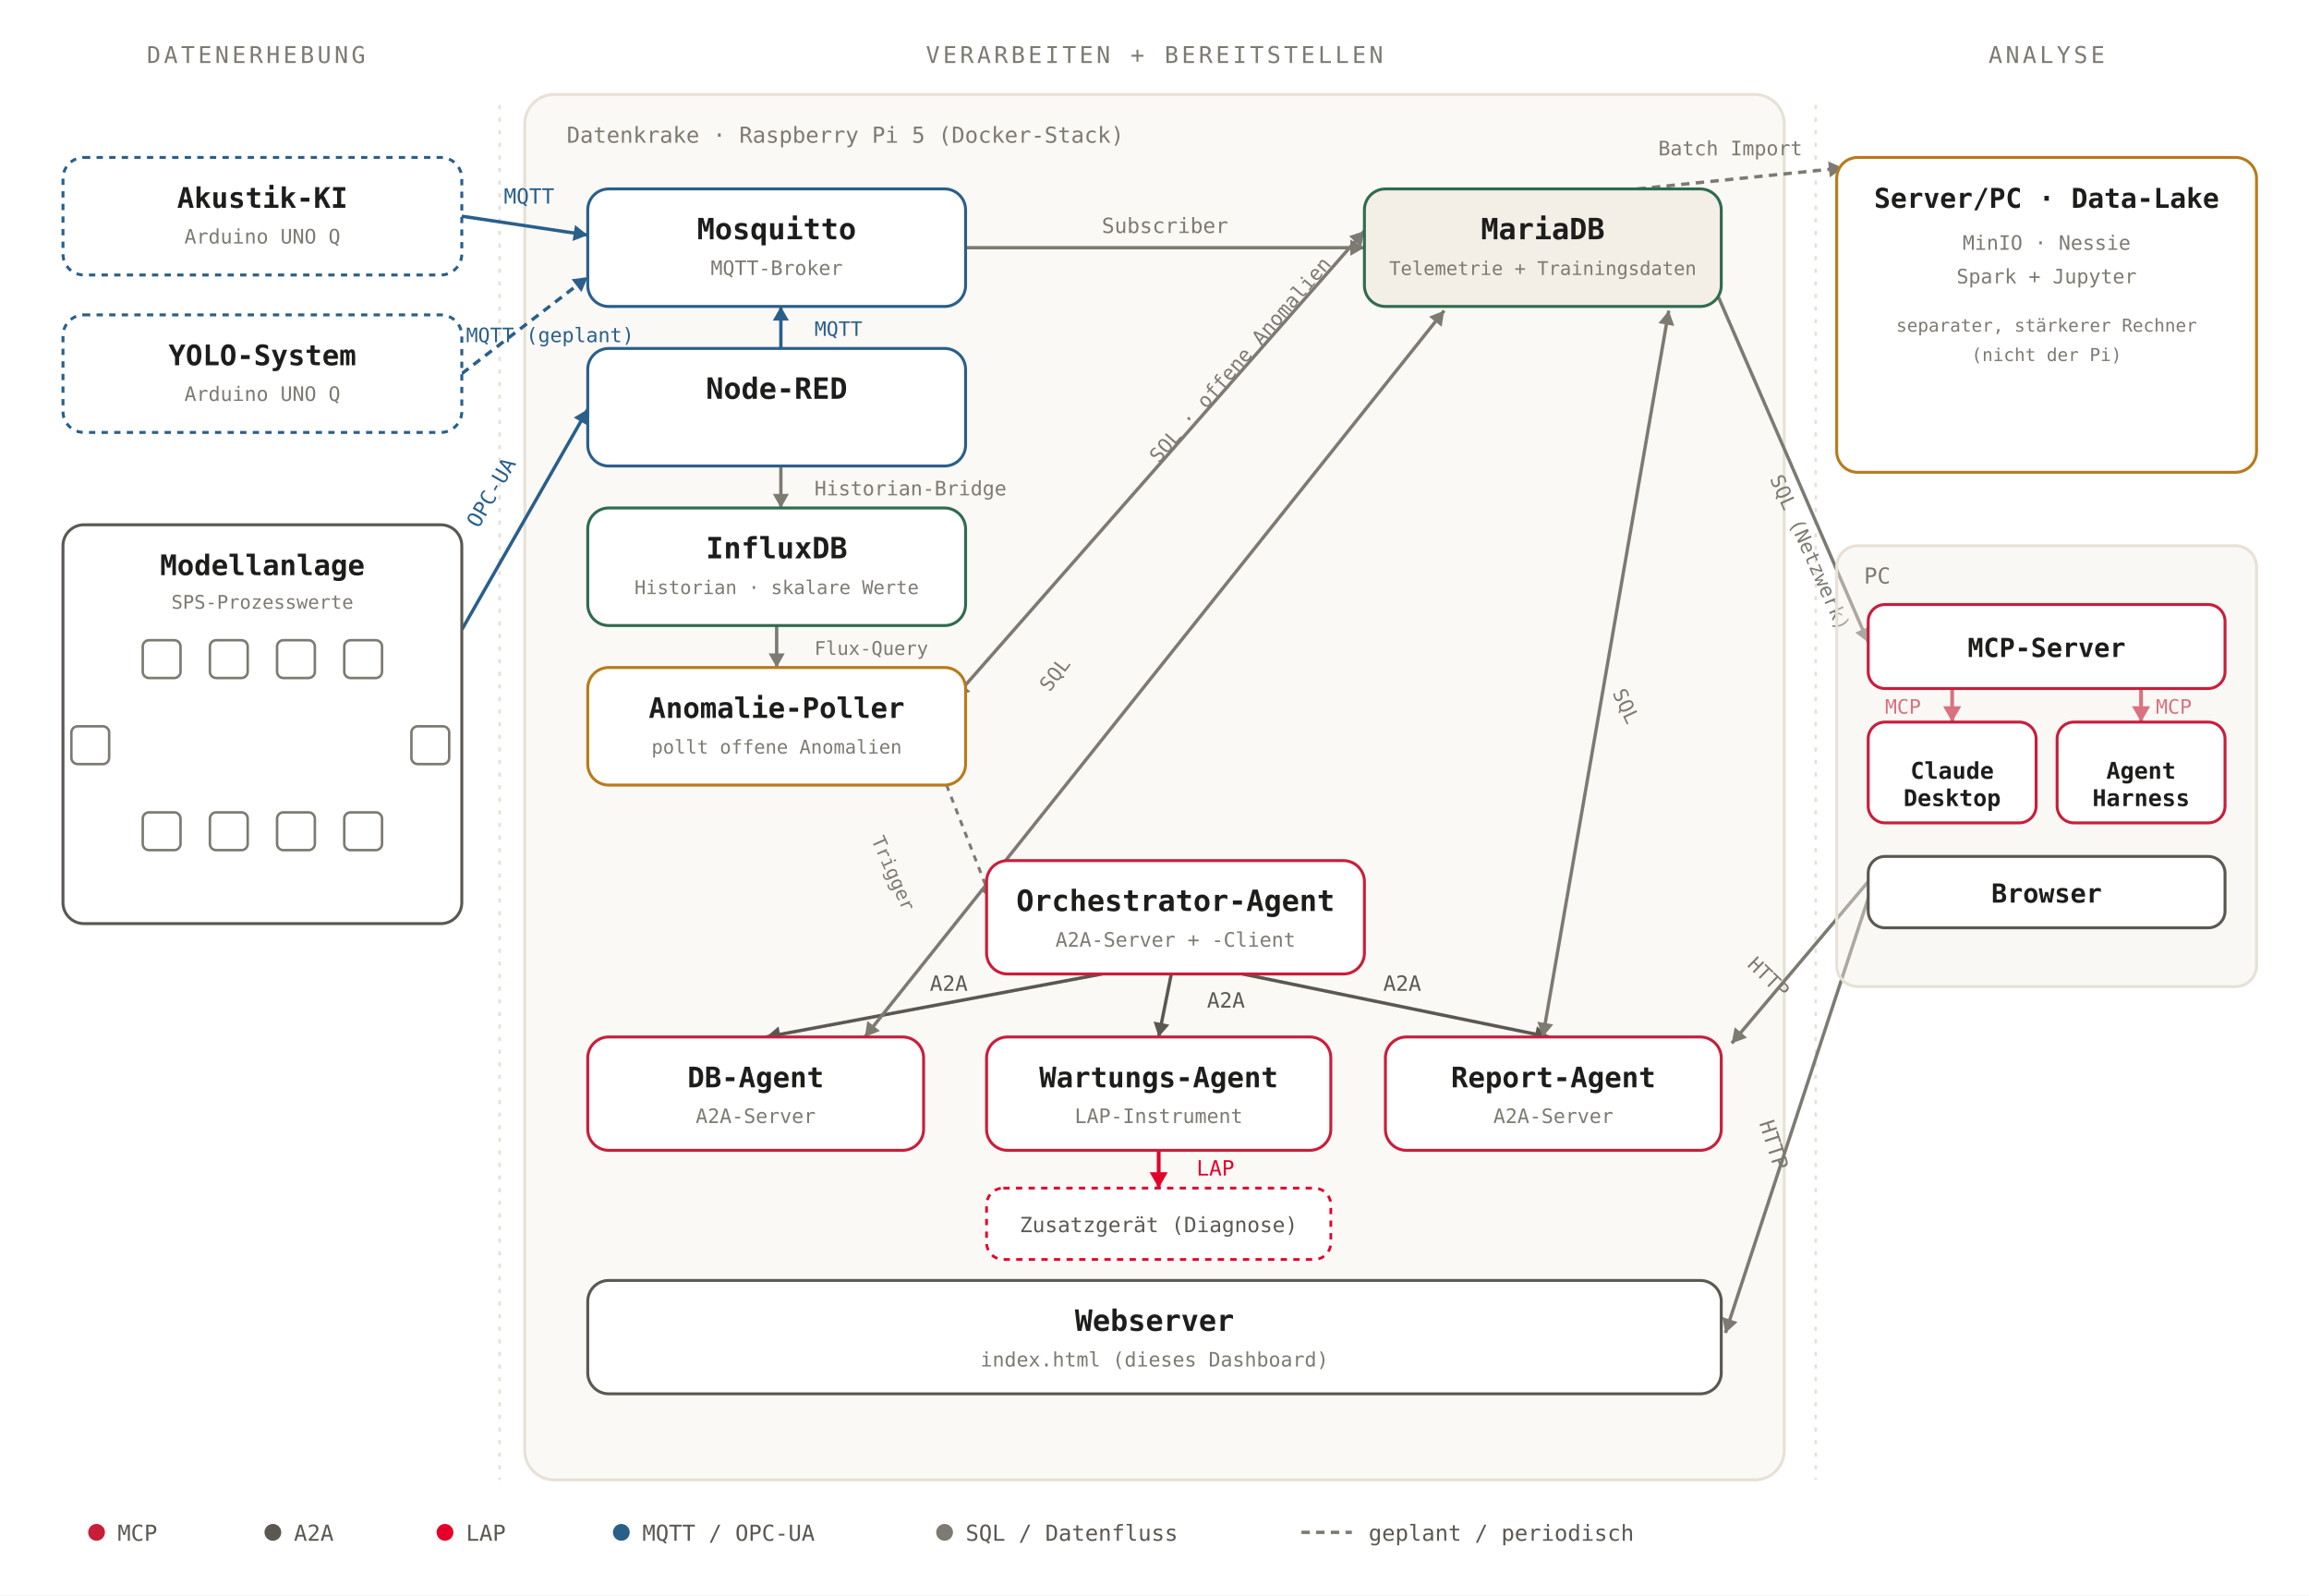
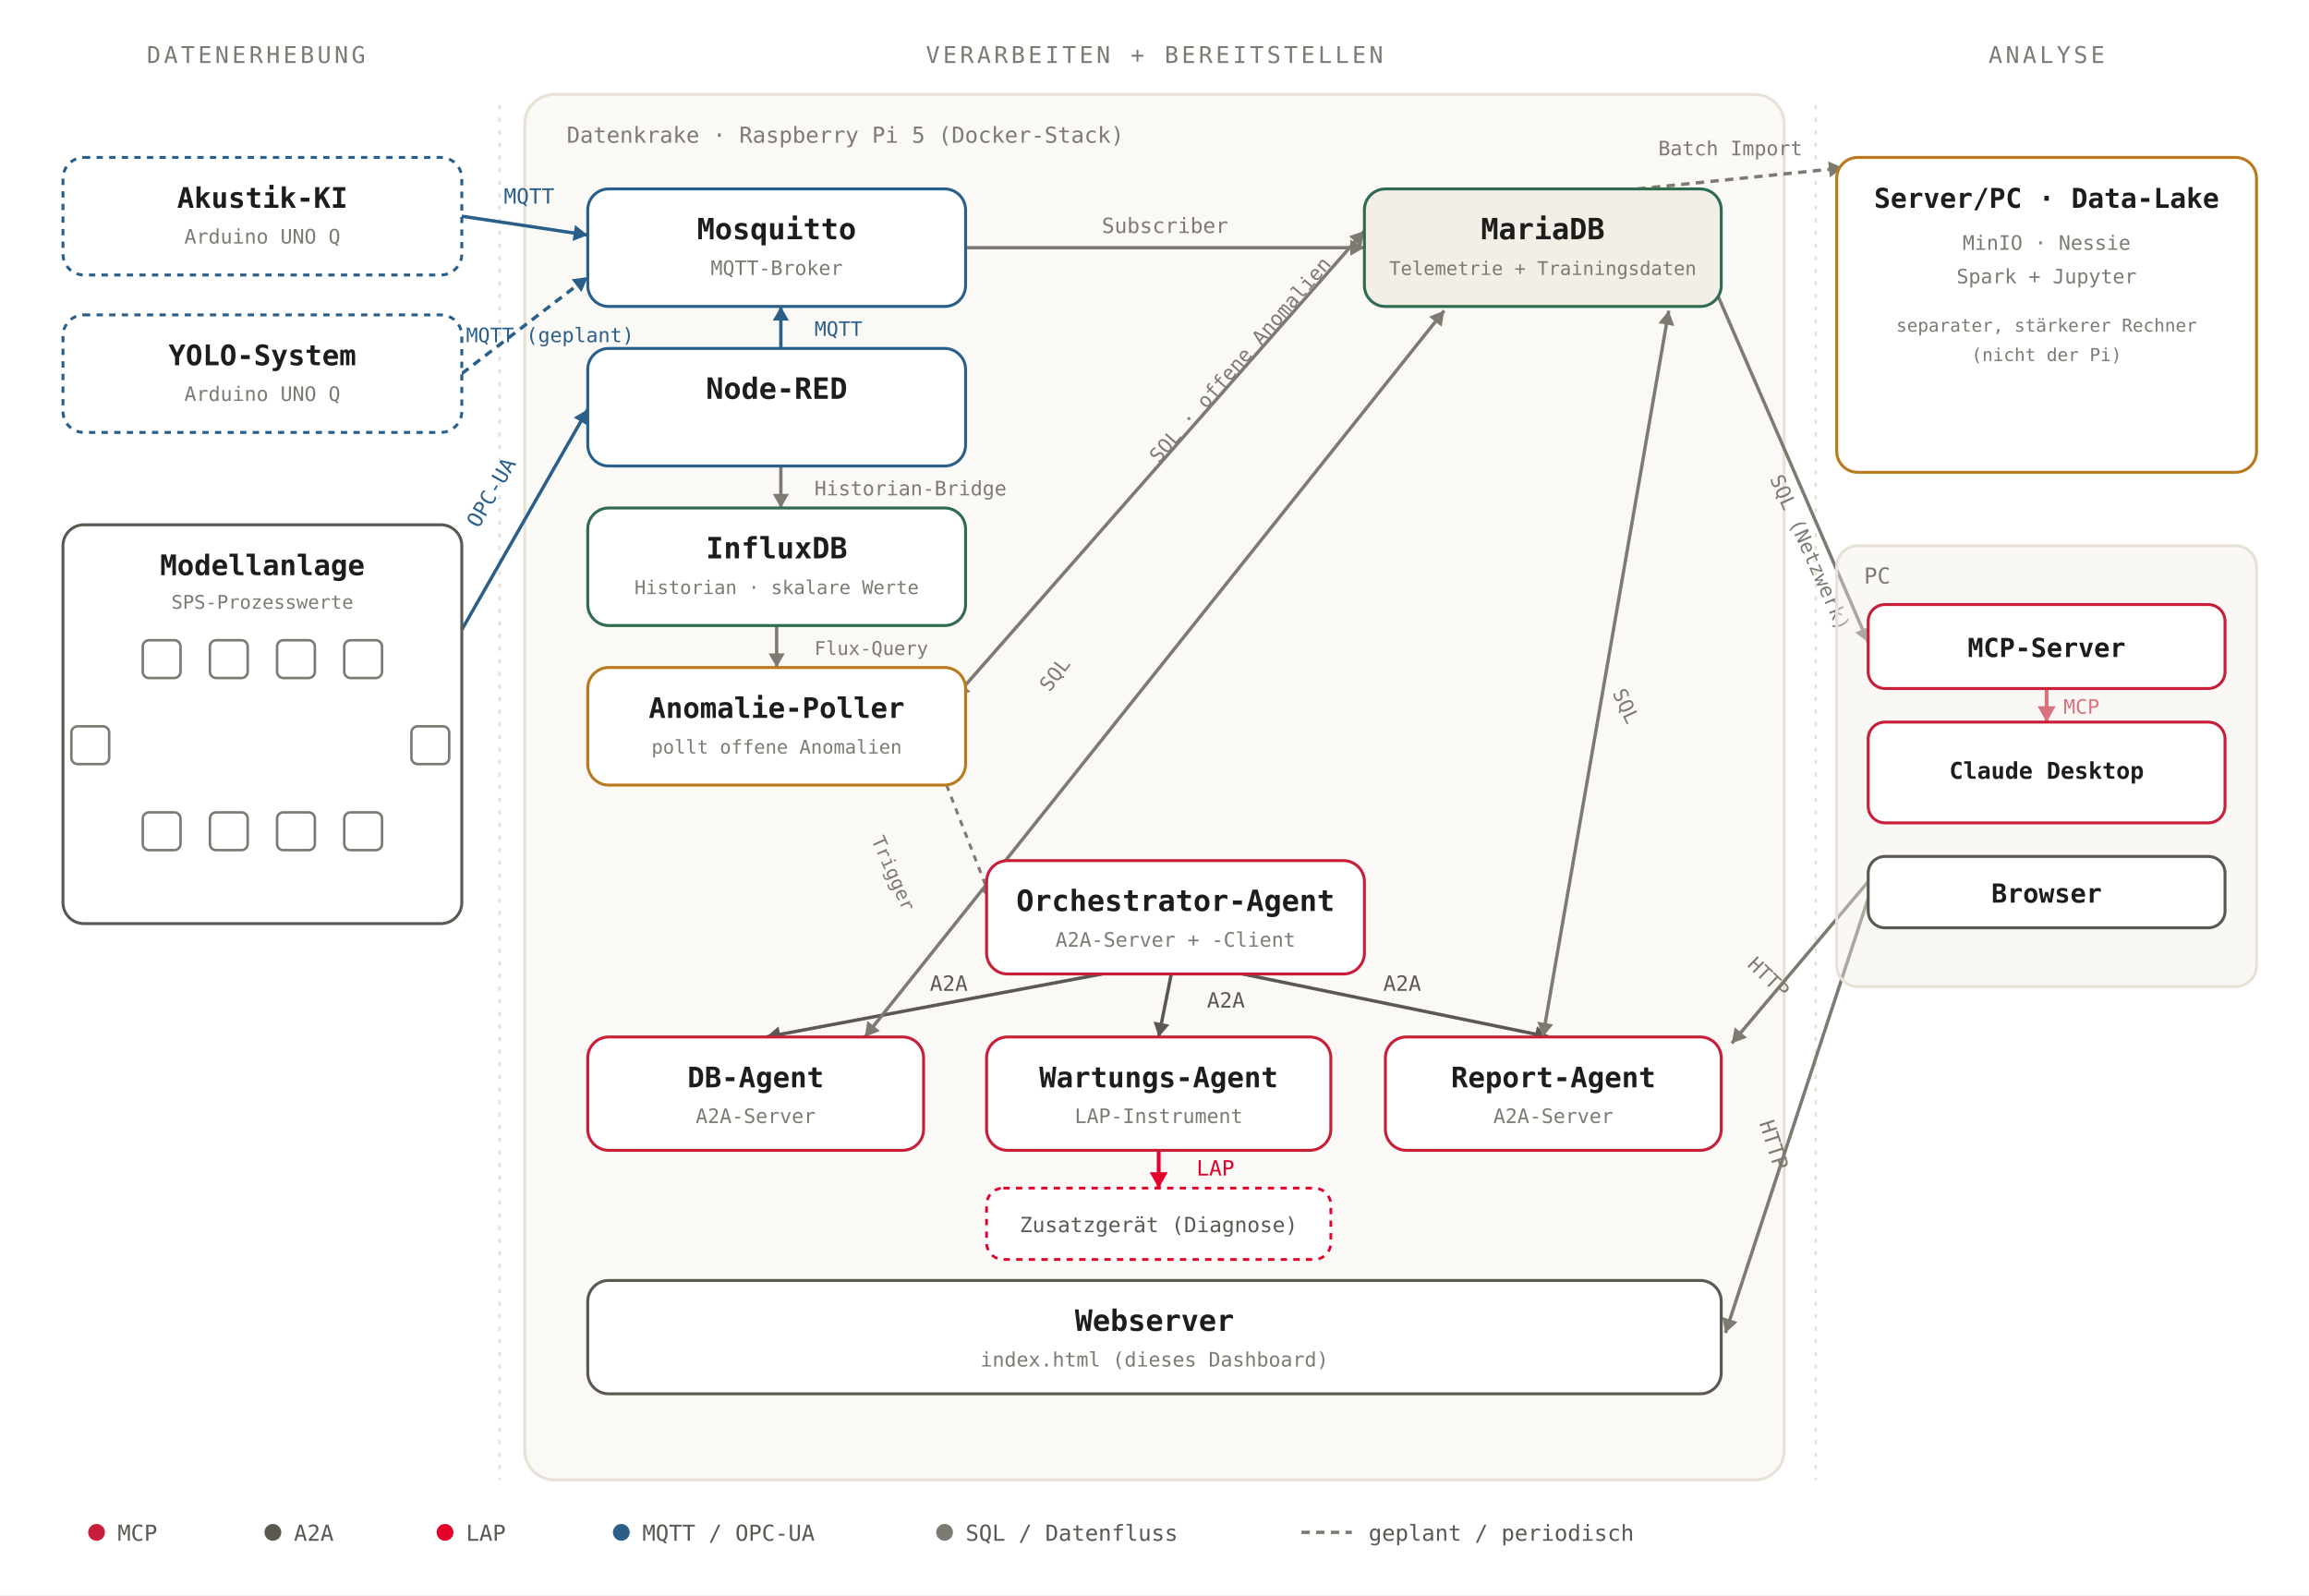
<svg xmlns="http://www.w3.org/2000/svg" viewBox="0 0 1100 760" width="100%" role="img">
  <style>text{font-family:"JetBrains Mono","Quicksand",monospace,sans-serif;}</style>
  <rect x="0" y="0" width="1100" height="760" fill="#FFFFFF" />
  <defs>
    <marker id="arMcp" viewBox="0 0 10 10" refX="8" refY="5" markerWidth="6" markerHeight="6" orient="auto-start-reverse">
      <path d="M1 1L8 5L1 9Z" fill="#C81E3A" />
    </marker>
    <marker id="arA2a" viewBox="0 0 10 10" refX="8" refY="5" markerWidth="6" markerHeight="6" orient="auto-start-reverse">
      <path d="M1 1L8 5L1 9Z" fill="#5B5852" />
    </marker>
    <marker id="arLap" viewBox="0 0 10 10" refX="8" refY="5" markerWidth="6" markerHeight="6" orient="auto-start-reverse">
      <path d="M1 1L8 5L1 9Z" fill="#E4002B" />
    </marker>
    <marker id="arFeed" viewBox="0 0 10 10" refX="8" refY="5" markerWidth="6" markerHeight="6" orient="auto-start-reverse">
      <path d="M1 1L8 5L1 9Z" fill="#7D7A72" />
    </marker>
    <marker id="arNet" viewBox="0 0 10 10" refX="8" refY="5" markerWidth="6" markerHeight="6" orient="auto-start-reverse">
      <path d="M1 1L8 5L1 9Z" fill="#2A5F8A" />
    </marker>
  </defs>
  <line x1="238" y1="50" x2="238" y2="705" stroke="#E7E1D6" stroke-width="1.2" stroke-dasharray="2 4" />
  <line x1="865" y1="50" x2="865" y2="705" stroke="#E7E1D6" stroke-width="1.2" stroke-dasharray="2 4" />
  <g font-family="JetBrains Mono" font-size="11" letter-spacing="1.5" fill="#7D7A72">
    <text x="122" y="30" text-anchor="middle">DATENERHEBUNG</text>
    <text x="550" y="30" text-anchor="middle">VERARBEITEN + BEREITSTELLEN</text>
    <text x="975" y="30" text-anchor="middle">ANALYSE</text>
  </g>
  <rect x="250" y="45" width="600" height="660" rx="14" fill="#F3EEE6" fill-opacity="0.35" stroke="#E7E1D6" stroke-width="1.4" />
  <text x="270" y="68" font-family="JetBrains Mono" font-size="10.5" fill="#7D7A72">Datenkrake · Raspberry Pi 5 (Docker-Stack)</text>
  <path d="M220,103 L280,112" fill="none" stroke="#2A5F8A" stroke-width="1.6" marker-end="url(#arNet)" />
  <text x="240" y="97" font-family="JetBrains Mono" font-size="10" fill="#2A5F8A">MQTT</text>
  <path d="M220,178 L280,132" fill="none" stroke="#2A5F8A" stroke-width="1.6" stroke-dasharray="4 3" marker-end="url(#arNet)" />
  <text x="222" y="163" font-family="JetBrains Mono" font-size="9.5" fill="#2A5F8A">MQTT (geplant)</text>
  <path d="M220,300 L280,195" fill="none" stroke="#2A5F8A" stroke-width="1.6" marker-end="url(#arNet)" />
  <text x="228" y="252" font-family="JetBrains Mono" font-size="10" fill="#2A5F8A" transform="rotate(-60 228 252)">OPC-UA</text>
  <path d="M372,166 L372,146" fill="none" stroke="#2A5F8A" stroke-width="1.6" marker-end="url(#arNet)" />
  <text x="388" y="160" font-family="JetBrains Mono" font-size="9.5" fill="#2A5F8A">MQTT</text>
  <path d="M460,118 L650,118" fill="none" stroke="#7D7A72" stroke-width="1.6" marker-end="url(#arFeed)" />
  <text x="555" y="111" text-anchor="middle" font-family="JetBrains Mono" font-size="10" fill="#7D7A72">Subscriber</text>
  <path d="M372,222 L372,242" fill="none" stroke="#7D7A72" stroke-width="1.6" marker-end="url(#arFeed)" />
  <text x="388" y="236" font-family="JetBrains Mono" font-size="9.5" fill="#7D7A72">Historian-Bridge</text>
  <path d="M370,298 L370,318" fill="none" stroke="#7D7A72" stroke-width="1.6" marker-end="url(#arFeed)" />
  <text x="388" y="312" font-family="JetBrains Mono" font-size="9" fill="#7D7A72">Flux-Query</text>
  <path d="M455,332 L650,110" fill="none" stroke="#7D7A72" stroke-width="1.6" marker-start="url(#arFeed)" marker-end="url(#arFeed)" />
  <text x="552" y="221" font-family="JetBrains Mono" font-size="9.5" fill="#7D7A72" transform="rotate(-49 552 221)">SQL · offene Anomalien</text>
  <path d="M440,346 L472,428" fill="none" stroke="#7D7A72" stroke-width="1.4" stroke-dasharray="3 3" marker-end="url(#arFeed)" />
  <text x="415" y="400" font-family="JetBrains Mono" font-size="9" fill="#7D7A72" transform="rotate(66 415 400)">Trigger</text>
  <path d="M525,464 L365,494" fill="none" stroke="#5B5852" stroke-width="1.6" marker-end="url(#arA2a)" />
  <text x="452" y="472" text-anchor="middle" font-family="JetBrains Mono" font-size="10" fill="#5B5852">A2A</text>
  <path d="M558,464 L552,494" fill="none" stroke="#5B5852" stroke-width="1.6" marker-end="url(#arA2a)" />
  <text x="575" y="480" font-family="JetBrains Mono" font-size="10" fill="#5B5852">A2A</text>
  <path d="M592,464 L738,494" fill="none" stroke="#5B5852" stroke-width="1.6" marker-end="url(#arA2a)" />
  <text x="668" y="472" text-anchor="middle" font-family="JetBrains Mono" font-size="10" fill="#5B5852">A2A</text>
  <path d="M412,494 L688,148" fill="none" stroke="#7D7A72" stroke-width="1.6" marker-start="url(#arFeed)" marker-end="url(#arFeed)" />
  <text x="500" y="330" font-family="JetBrains Mono" font-size="9.5" fill="#7D7A72" transform="rotate(-53 500 330)">SQL</text>
  <path d="M735,494 L795,148" fill="none" stroke="#7D7A72" stroke-width="1.6" marker-start="url(#arFeed)" marker-end="url(#arFeed)" />
  <text x="768" y="330" font-family="JetBrains Mono" font-size="9.5" fill="#7D7A72" transform="rotate(65 768 330)">SQL</text>
  <path d="M552,548 L552,566" fill="none" stroke="#E4002B" stroke-width="1.8" marker-end="url(#arLap)" />
  <text x="570" y="560" font-family="JetBrains Mono" font-size="10" fill="#E4002B">LAP</text>
  <path d="M780,90 L878,80" fill="none" stroke="#7D7A72" stroke-width="1.6" stroke-dasharray="4 3" marker-end="url(#arFeed)" />
  <text x="790" y="74" font-family="JetBrains Mono" font-size="9.5" fill="#7D7A72">Batch Import</text>
  <path d="M818,140 L890,306" fill="none" stroke="#7D7A72" stroke-width="1.6" marker-end="url(#arFeed)" />
  <text x="843" y="228" font-family="JetBrains Mono" font-size="9.5" fill="#7D7A72" transform="rotate(66 843 228)">SQL (Netzwerk)</text>
-   <path d="M930,328 L930,344" fill="none" stroke="#C81E3A" stroke-width="1.8" marker-end="url(#arMcp)" />
-   <text x="898" y="340" font-family="JetBrains Mono" font-size="9.5" fill="#C81E3A">MCP</text>
-   <path d="M1020,328 L1020,344" fill="none" stroke="#C81E3A" stroke-width="1.8" marker-end="url(#arMcp)" />
-   <text x="1027" y="340" font-family="JetBrains Mono" font-size="9.5" fill="#C81E3A">MCP</text>
+   <path d="M975,328 L975,344" fill="none" stroke="#C81E3A" stroke-width="1.8" marker-end="url(#arMcp)" />
+   <text x="983" y="340" font-family="JetBrains Mono" font-size="9.5" fill="#C81E3A">MCP</text>
  <path d="M890,428 L822,635" fill="none" stroke="#7D7A72" stroke-width="1.6" marker-end="url(#arFeed)" />
  <text x="838" y="535" font-family="JetBrains Mono" font-size="10" fill="#7D7A72" transform="rotate(72 838 535)">HTTP</text>
  <path d="M890,420 L825,497" fill="none" stroke="#7D7A72" stroke-width="1.6" marker-end="url(#arFeed)" />
  <text x="832" y="460" font-family="JetBrains Mono" font-size="9.5" fill="#7D7A72" transform="rotate(44 832 460)">HTTP</text>
  <g>
    <rect x="30" y="75" width="190" height="56" rx="10" fill="#FFFFFF" stroke="#2A5F8A" stroke-width="1.4" stroke-dasharray="3 3" />
    <text x="125" y="99" text-anchor="middle" font-family="Quicksand" font-weight="700" font-size="13.5" fill="#1D1D1C">Akustik-KI</text>
    <text x="125" y="116" text-anchor="middle" font-family="JetBrains Mono" font-size="9.5" fill="#7D7A72">Arduino UNO Q</text>
  </g>
  <g>
    <rect x="30" y="150" width="190" height="56" rx="10" fill="#FFFFFF" stroke="#2A5F8A" stroke-width="1.4" stroke-dasharray="3 3" />
    <text x="125" y="174" text-anchor="middle" font-family="Quicksand" font-weight="700" font-size="13.5" fill="#1D1D1C">YOLO-System</text>
    <text x="125" y="191" text-anchor="middle" font-family="JetBrains Mono" font-size="9.5" fill="#7D7A72">Arduino UNO Q</text>
  </g>
  <g>
    <rect x="30" y="250" width="190" height="190" rx="10" fill="#FFFFFF" stroke="#5B5852" stroke-width="1.4" />
    <text x="125" y="274" text-anchor="middle" font-family="Quicksand" font-weight="700" font-size="13.5" fill="#1D1D1C">Modellanlage</text>
    <text x="125" y="290" text-anchor="middle" font-family="JetBrains Mono" font-size="9" fill="#7D7A72">SPS-Prozesswerte</text>
    <rect x="68" y="305" width="18" height="18" rx="3" fill="none" stroke="#7D7A72" stroke-width="1.2" />
    <rect x="100" y="305" width="18" height="18" rx="3" fill="none" stroke="#7D7A72" stroke-width="1.2" />
    <rect x="132" y="305" width="18" height="18" rx="3" fill="none" stroke="#7D7A72" stroke-width="1.2" />
    <rect x="164" y="305" width="18" height="18" rx="3" fill="none" stroke="#7D7A72" stroke-width="1.2" />
    <rect x="34" y="346" width="18" height="18" rx="3" fill="none" stroke="#7D7A72" stroke-width="1.2" />
    <rect x="196" y="346" width="18" height="18" rx="3" fill="none" stroke="#7D7A72" stroke-width="1.2" />
    <rect x="68" y="387" width="18" height="18" rx="3" fill="none" stroke="#7D7A72" stroke-width="1.2" />
    <rect x="100" y="387" width="18" height="18" rx="3" fill="none" stroke="#7D7A72" stroke-width="1.2" />
    <rect x="132" y="387" width="18" height="18" rx="3" fill="none" stroke="#7D7A72" stroke-width="1.2" />
    <rect x="164" y="387" width="18" height="18" rx="3" fill="none" stroke="#7D7A72" stroke-width="1.2" />
  </g>
  <g>
    <rect x="280" y="90" width="180" height="56" rx="10" fill="#FFFFFF" stroke="#2A5F8A" stroke-width="1.4" />
    <text x="370" y="114" text-anchor="middle" font-family="Quicksand" font-weight="700" font-size="14" fill="#1D1D1C">Mosquitto</text>
    <text x="370" y="131" text-anchor="middle" font-family="JetBrains Mono" font-size="9.5" fill="#7D7A72">MQTT-Broker</text>
  </g>
  <g>
    <rect x="280" y="166" width="180" height="56" rx="10" fill="#FFFFFF" stroke="#2A5F8A" stroke-width="1.4" />
    <text x="370" y="190" text-anchor="middle" font-family="Quicksand" font-weight="700" font-size="14" fill="#1D1D1C">Node-RED</text>
  </g>
  <g>
    <rect x="280" y="242" width="180" height="56" rx="10" fill="#FFFFFF" stroke="#2F6B4F" stroke-width="1.4" />
    <text x="370" y="266" text-anchor="middle" font-family="Quicksand" font-weight="700" font-size="14" fill="#1D1D1C">InfluxDB</text>
    <text x="370" y="283" text-anchor="middle" font-family="JetBrains Mono" font-size="9" fill="#7D7A72">Historian · skalare Werte</text>
  </g>
  <g>
    <rect x="280" y="318" width="180" height="56" rx="10" fill="#FFFFFF" stroke="#B87A1C" stroke-width="1.4" />
    <text x="370" y="342" text-anchor="middle" font-family="Quicksand" font-weight="700" font-size="13.5" fill="#1D1D1C">Anomalie-Poller</text>
    <text x="370" y="359" text-anchor="middle" font-family="JetBrains Mono" font-size="9" fill="#7D7A72">pollt offene Anomalien</text>
  </g>
  <g>
    <rect x="650" y="90" width="170" height="56" rx="10" fill="#F3EEE6" stroke="#2F6B4F" stroke-width="1.4" />
    <text x="735" y="114" text-anchor="middle" font-family="Quicksand" font-weight="700" font-size="14" fill="#1D1D1C">MariaDB</text>
    <text x="735" y="131" text-anchor="middle" font-family="JetBrains Mono" font-size="9" fill="#7D7A72">Telemetrie + Trainingsdaten</text>
  </g>
  <g>
    <rect x="470" y="410" width="180" height="54" rx="10" fill="#FFFFFF" stroke="#C81E3A" stroke-width="1.4" />
    <text x="560" y="434" text-anchor="middle" font-family="Quicksand" font-weight="700" font-size="14" fill="#1D1D1C">Orchestrator-Agent</text>
    <text x="560" y="451" text-anchor="middle" font-family="JetBrains Mono" font-size="9.5" fill="#7D7A72">A2A-Server + -Client</text>
  </g>
  <g>
    <rect x="280" y="494" width="160" height="54" rx="10" fill="#FFFFFF" stroke="#C81E3A" stroke-width="1.4" />
    <text x="360" y="518" text-anchor="middle" font-family="Quicksand" font-weight="700" font-size="13.5" fill="#1D1D1C">DB-Agent</text>
    <text x="360" y="535" text-anchor="middle" font-family="JetBrains Mono" font-size="9.5" fill="#7D7A72">A2A-Server</text>
  </g>
  <g>
    <rect x="470" y="494" width="164" height="54" rx="10" fill="#FFFFFF" stroke="#C81E3A" stroke-width="1.4" />
    <text x="552" y="518" text-anchor="middle" font-family="Quicksand" font-weight="700" font-size="13.5" fill="#1D1D1C">Wartungs-Agent</text>
    <text x="552" y="535" text-anchor="middle" font-family="JetBrains Mono" font-size="9.5" fill="#7D7A72">LAP-Instrument</text>
  </g>
  <g>
    <rect x="660" y="494" width="160" height="54" rx="10" fill="#FFFFFF" stroke="#C81E3A" stroke-width="1.4" />
    <text x="740" y="518" text-anchor="middle" font-family="Quicksand" font-weight="700" font-size="13.5" fill="#1D1D1C">Report-Agent</text>
    <text x="740" y="535" text-anchor="middle" font-family="JetBrains Mono" font-size="9.5" fill="#7D7A72">A2A-Server</text>
  </g>
  <g>
    <rect x="470" y="566" width="164" height="34" rx="8" fill="#FFFFFF" stroke="#E4002B" stroke-width="1.3" stroke-dasharray="3 3" />
    <text x="552" y="587" text-anchor="middle" font-family="JetBrains Mono" font-size="10" fill="#5B5852">Zusatzgerät (Diagnose)</text>
  </g>
  <g>
    <rect x="280" y="610" width="540" height="54" rx="10" fill="#FFFFFF" stroke="#5B5852" stroke-width="1.4" />
    <text x="550" y="634" text-anchor="middle" font-family="Quicksand" font-weight="700" font-size="14" fill="#1D1D1C">Webserver</text>
    <text x="550" y="651" text-anchor="middle" font-family="JetBrains Mono" font-size="9.5" fill="#7D7A72">index.html (dieses Dashboard)</text>
  </g>
  <g>
    <rect x="875" y="75" width="200" height="150" rx="10" fill="#FFFFFF" stroke="#B87A1C" stroke-width="1.4" />
    <text x="975" y="99" text-anchor="middle" font-family="Quicksand" font-weight="700" font-size="13" fill="#1D1D1C">Server/PC · Data-Lake</text>
    <text x="975" y="119" text-anchor="middle" font-family="JetBrains Mono" font-size="9.5" fill="#7D7A72">MinIO · Nessie</text>
    <text x="975" y="135" text-anchor="middle" font-family="JetBrains Mono" font-size="9.5" fill="#7D7A72">Spark + Jupyter</text>
    <text x="975" y="158" text-anchor="middle" font-family="JetBrains Mono" font-size="8.5" fill="#7D7A72">separater, stärkerer Rechner</text>
    <text x="975" y="172" text-anchor="middle" font-family="JetBrains Mono" font-size="8.5" fill="#7D7A72">(nicht der Pi)</text>
  </g>
  <g>
    <rect x="875" y="260" width="200" height="210" rx="10" fill="#F3EEE6" fill-opacity="0.4" stroke="#E7E1D6" stroke-width="1.4" />
    <text x="888" y="278" font-family="JetBrains Mono" font-size="10.5" fill="#7D7A72">PC</text>
    <rect x="890" y="288" width="170" height="40" rx="8" fill="#FFFFFF" stroke="#C81E3A" stroke-width="1.4" />
    <text x="975" y="313" text-anchor="middle" font-family="Quicksand" font-weight="700" font-size="12.5" fill="#1D1D1C">MCP-Server</text>
-     <rect x="890" y="344" width="80" height="48" rx="8" fill="#FFFFFF" stroke="#C81E3A" stroke-width="1.4" />
-     <text x="930" y="371" text-anchor="middle" font-family="Quicksand" font-weight="700" font-size="11" fill="#1D1D1C">Claude</text>
-     <text x="930" y="384" text-anchor="middle" font-family="Quicksand" font-weight="700" font-size="11" fill="#1D1D1C">Desktop</text>
-     <rect x="980" y="344" width="80" height="48" rx="8" fill="#FFFFFF" stroke="#C81E3A" stroke-width="1.4" />
-     <text x="1020" y="371" text-anchor="middle" font-family="Quicksand" font-weight="700" font-size="11" fill="#1D1D1C">Agent</text>
-     <text x="1020" y="384" text-anchor="middle" font-family="Quicksand" font-weight="700" font-size="11" fill="#1D1D1C">Harness</text>
+     <rect x="890" y="344" width="170" height="48" rx="8" fill="#FFFFFF" stroke="#C81E3A" stroke-width="1.4" />
+     <text x="975" y="371" text-anchor="middle" font-family="Quicksand" font-weight="700" font-size="11" fill="#1D1D1C">Claude Desktop</text>
    <rect x="890" y="408" width="170" height="34" rx="8" fill="#FFFFFF" stroke="#5B5852" stroke-width="1.4" />
    <text x="975" y="430" text-anchor="middle" font-family="Quicksand" font-weight="700" font-size="12.5" fill="#1D1D1C">Browser</text>
  </g>
  <g font-family="JetBrains Mono" font-size="10.5" fill="#5B5852">
    <circle cx="46" cy="730" r="4" fill="#C81E3A" />
    <text x="56" y="734">MCP</text>
    <circle cx="130" cy="730" r="4" fill="#5B5852" />
    <text x="140" y="734">A2A</text>
    <circle cx="212" cy="730" r="4" fill="#E4002B" />
    <text x="222" y="734">LAP</text>
    <circle cx="296" cy="730" r="4" fill="#2A5F8A" />
    <text x="306" y="734">MQTT / OPC-UA</text>
    <circle cx="450" cy="730" r="4" fill="#7D7A72" />
    <text x="460" y="734">SQL / Datenfluss</text>
    <line x1="620" y1="730" x2="644" y2="730" stroke="#7D7A72" stroke-width="1.6" stroke-dasharray="4 3" />
    <text x="652" y="734">geplant / periodisch</text>
  </g>
</svg>
